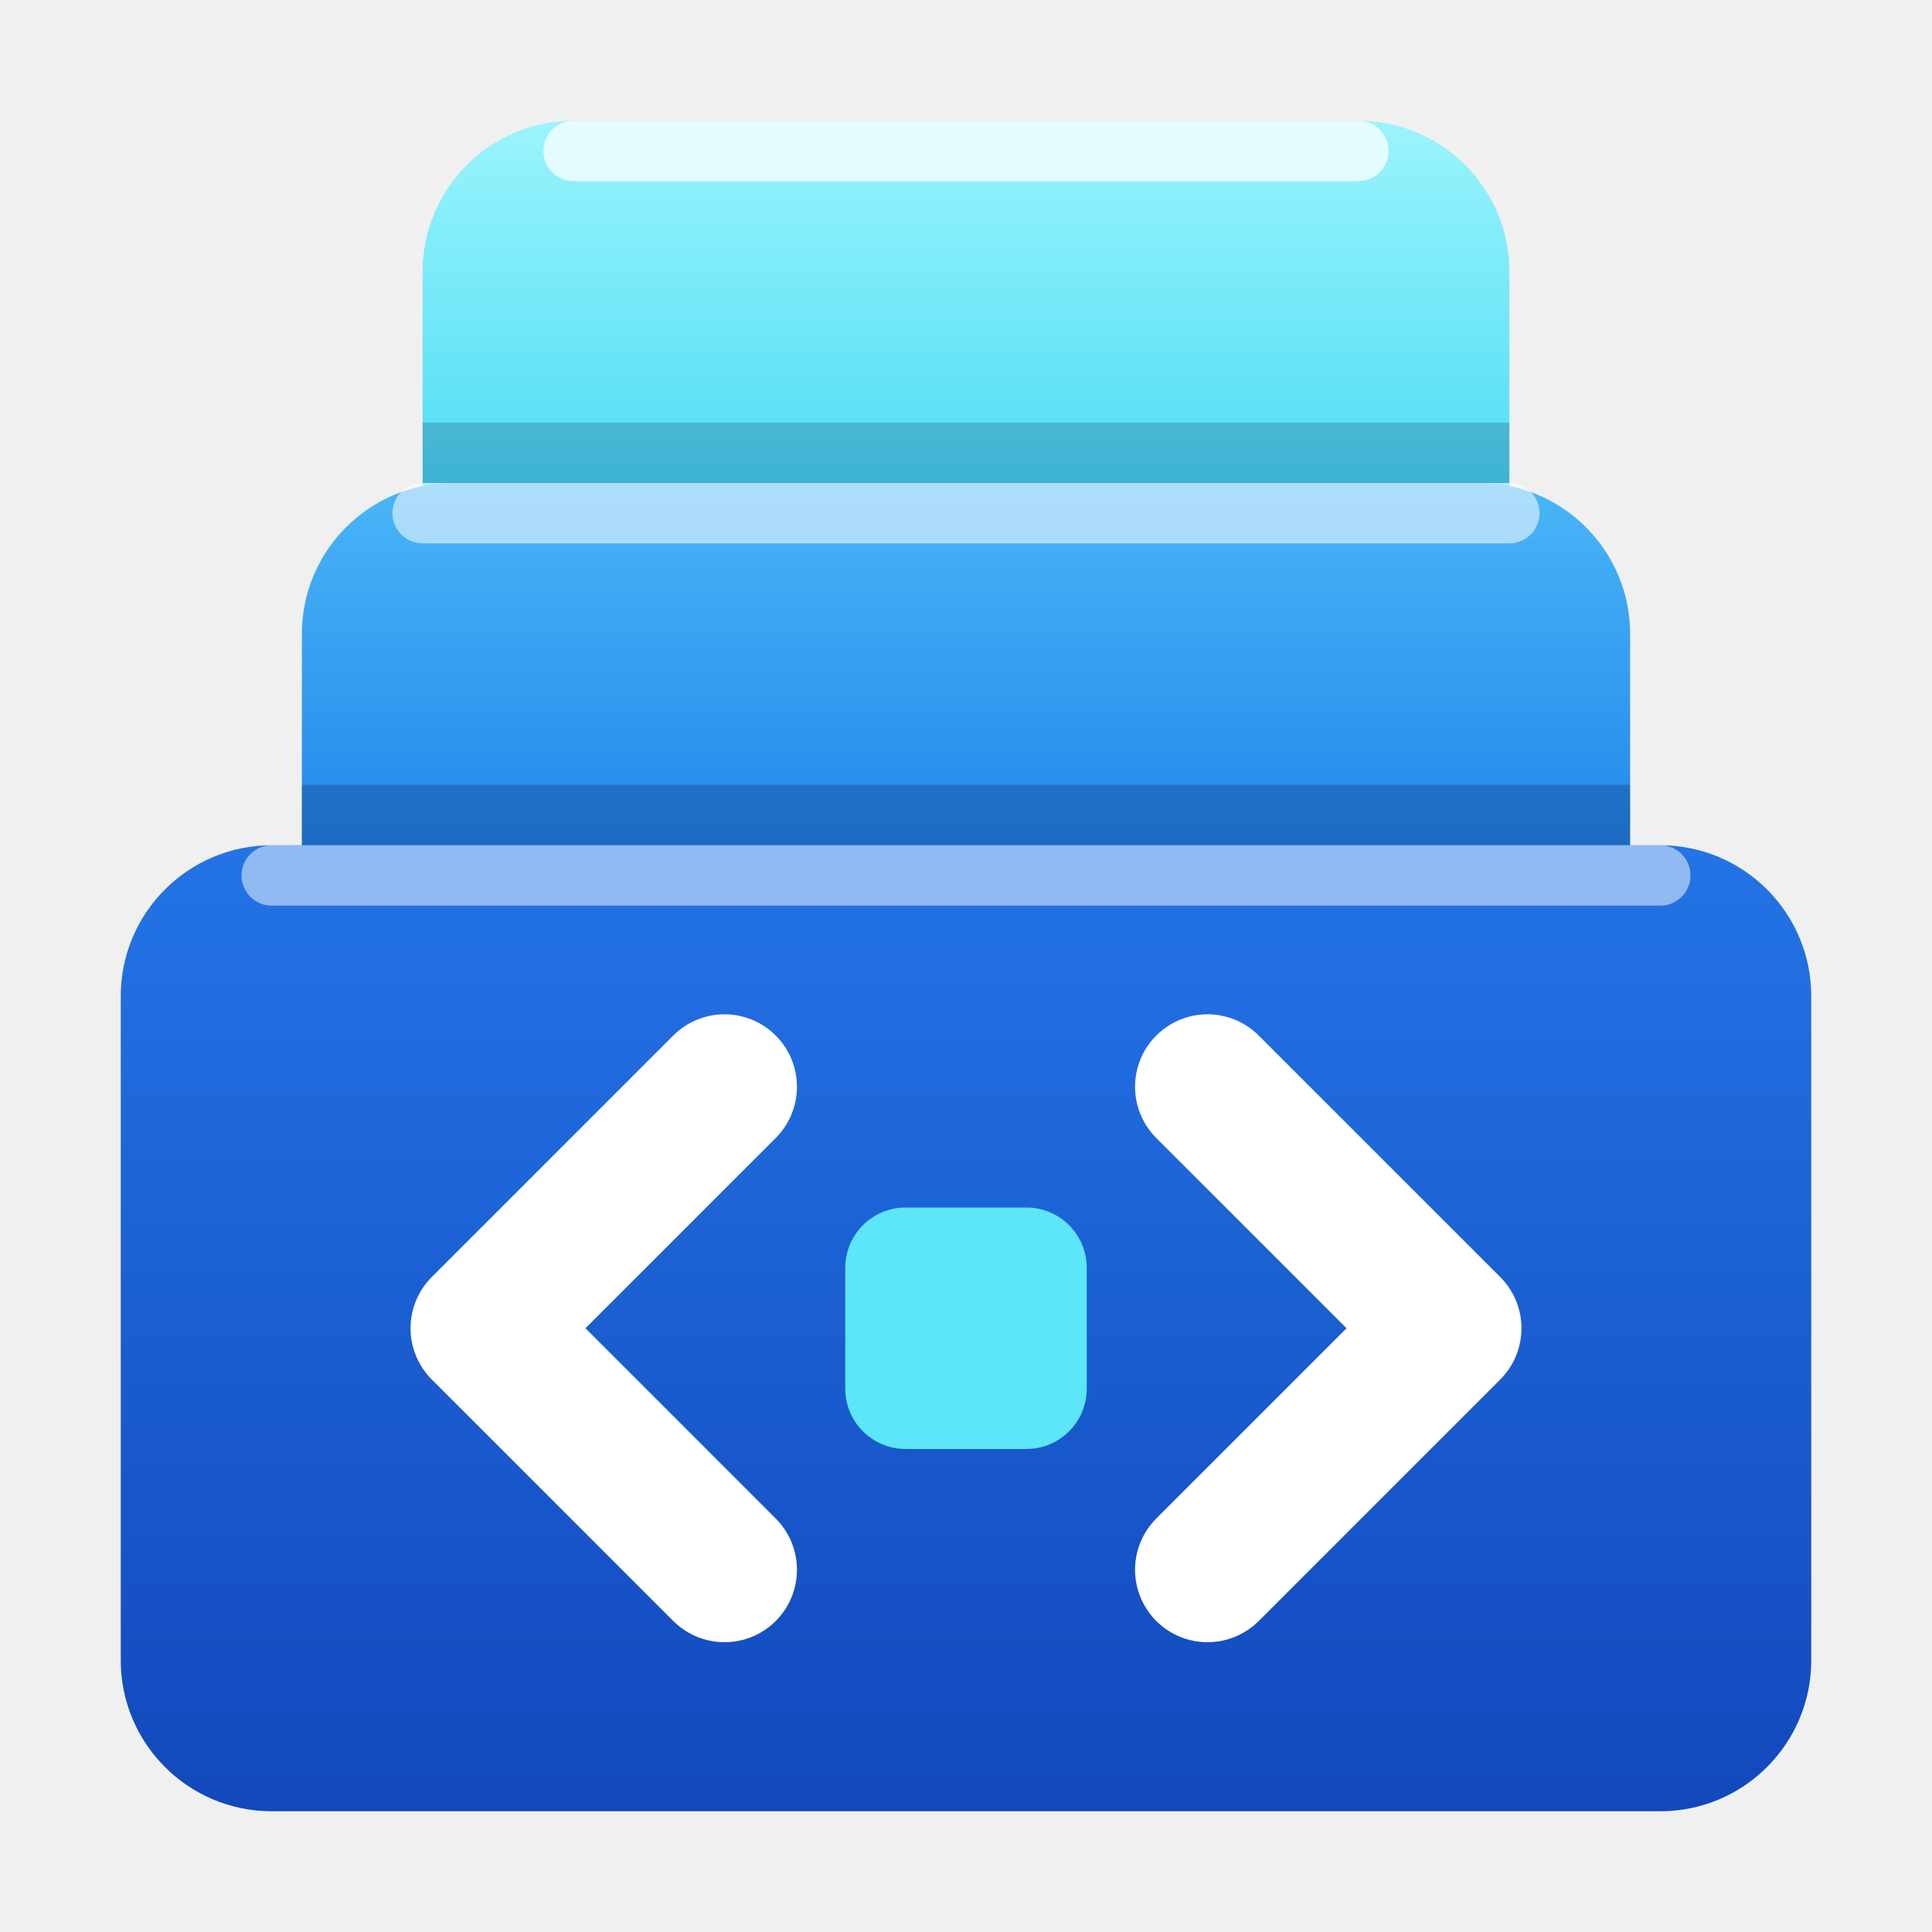
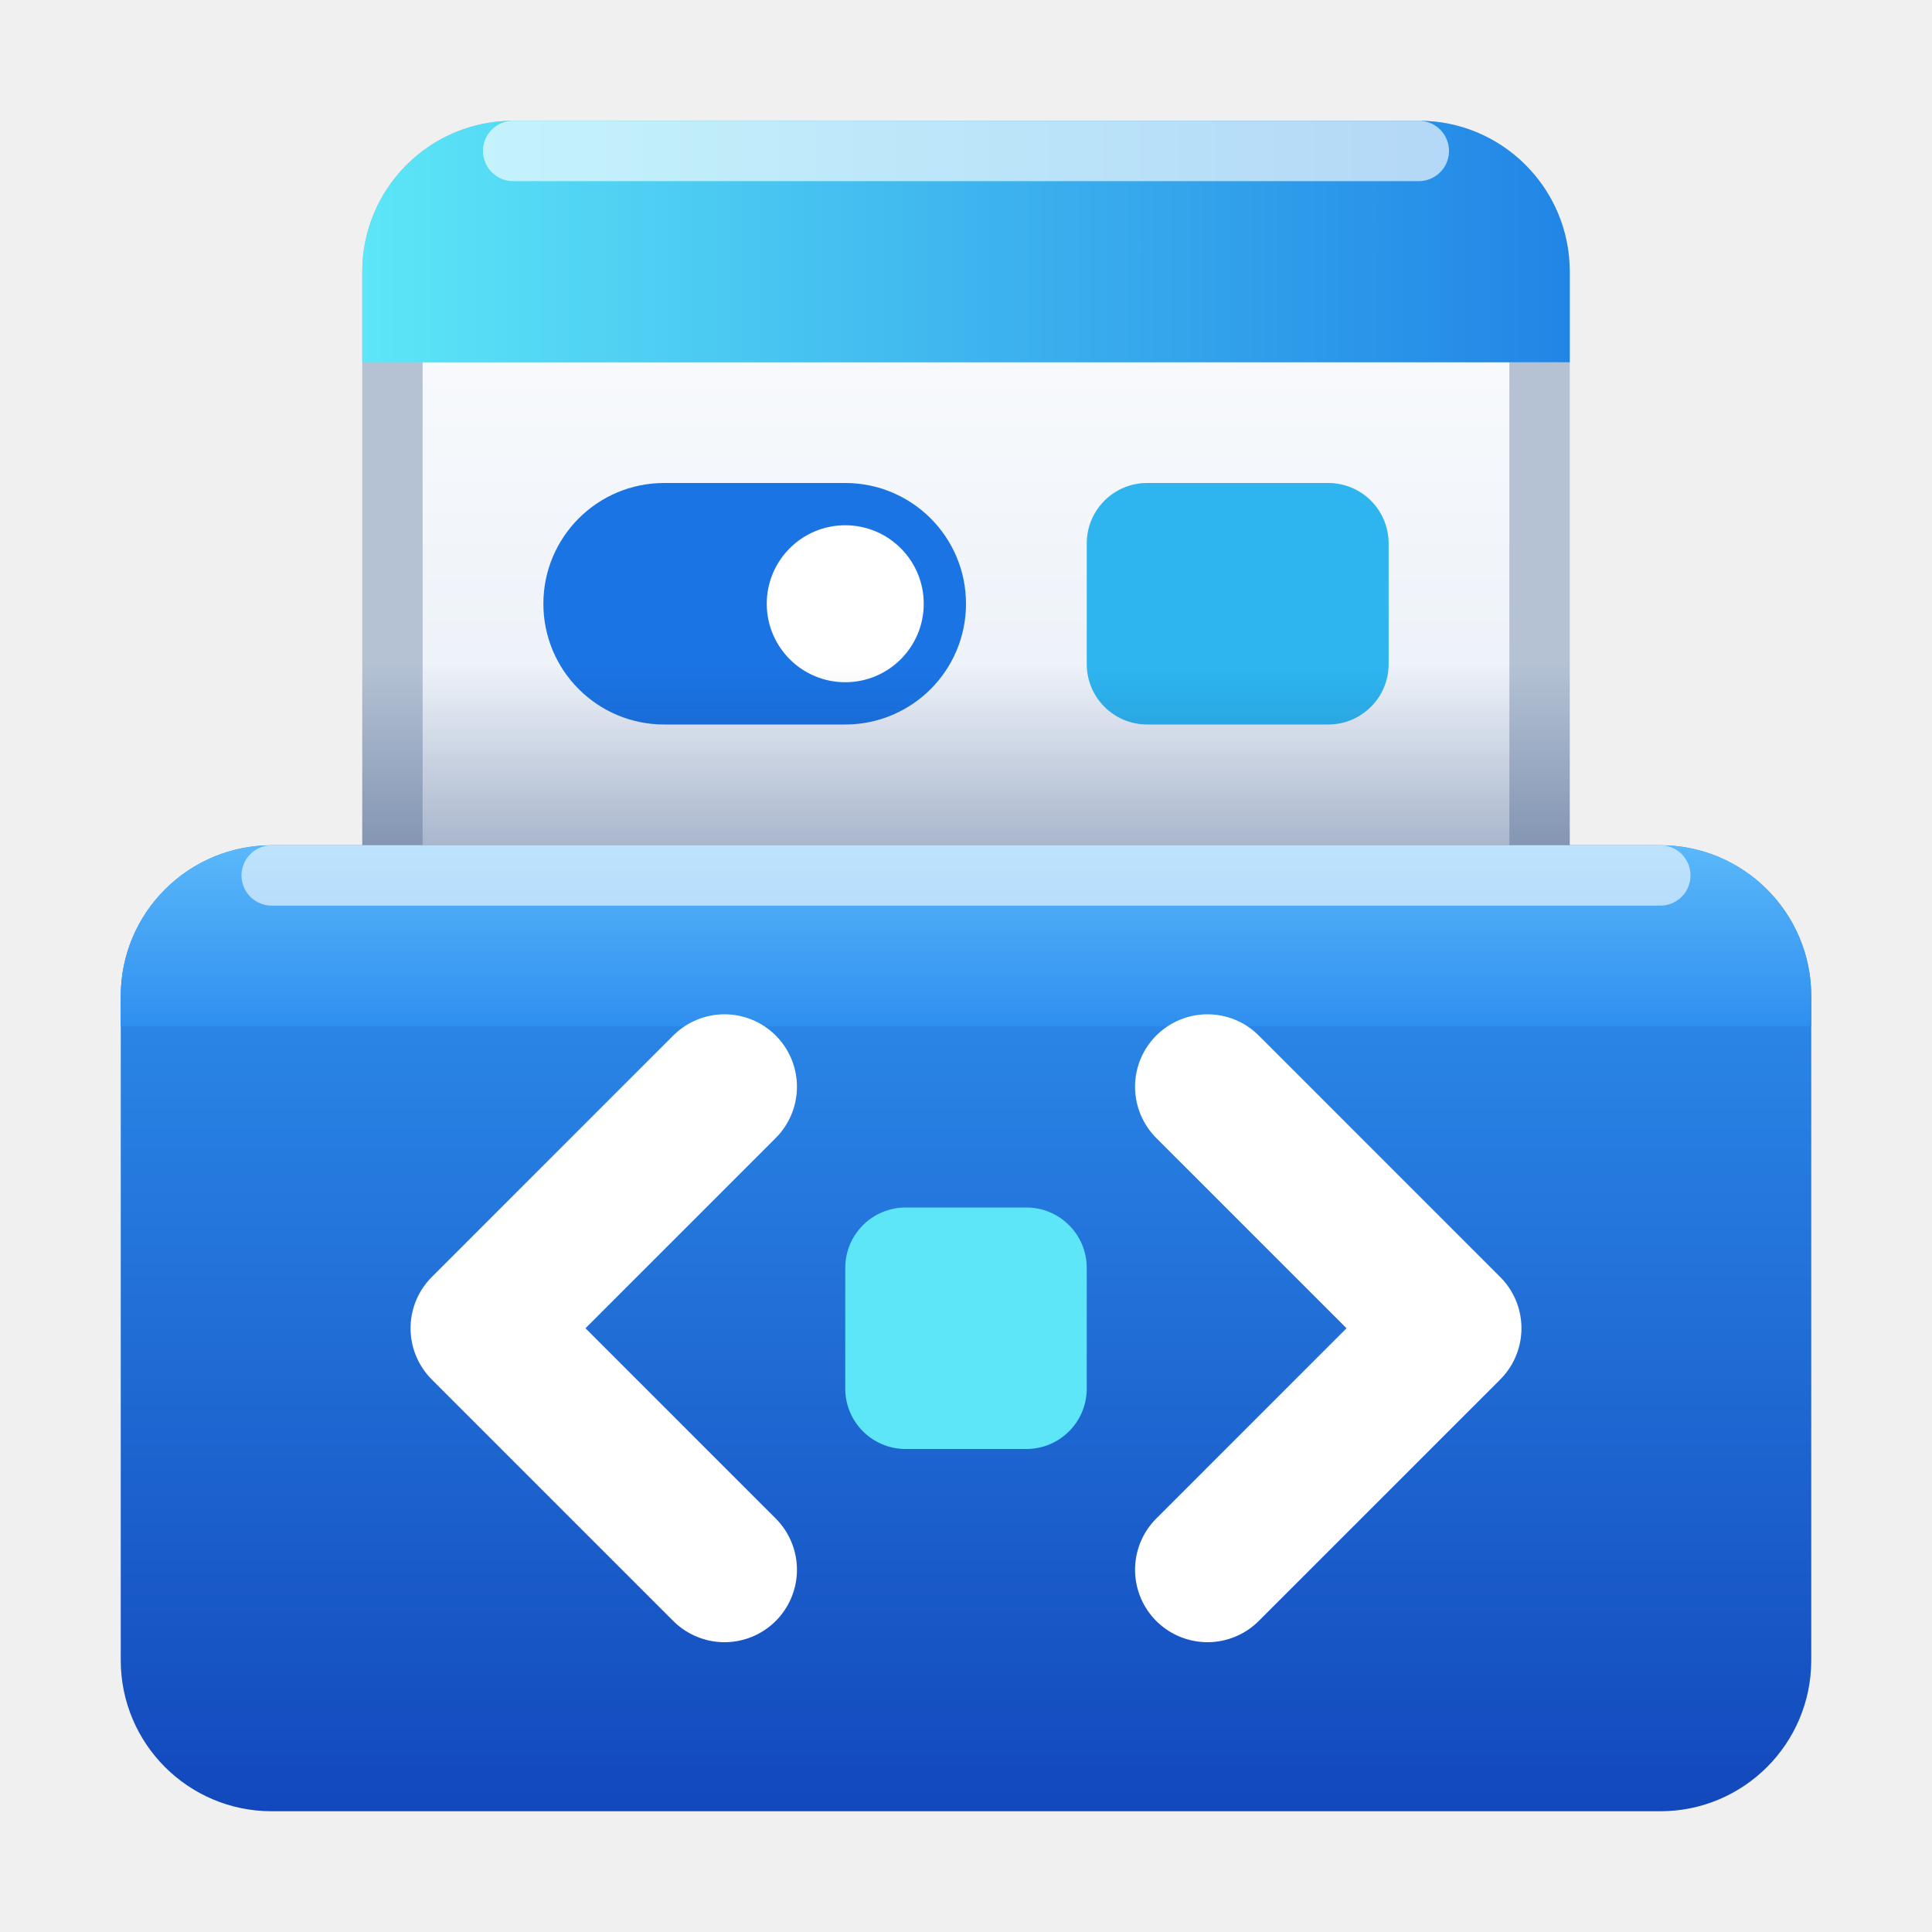
<svg xmlns="http://www.w3.org/2000/svg" viewBox="0 0 32 32" width="32" height="32">
  <defs>
-     <linearGradient id="t32a" x1="0" y1="2" x2="0" y2="8" gradientUnits="userSpaceOnUse">
-       <stop offset="0" stop-color="#9BF4FC" />
-       <stop offset="1" stop-color="#4FDDF5" />
+     <linearGradient id="k32w" x1="0" y1="2" x2="0" y2="15" gradientUnits="userSpaceOnUse">
+       <stop offset="0" stop-color="#FFFFFF" />
+       <stop offset="1" stop-color="#E6EDF6" />
    </linearGradient>
-     <linearGradient id="t32b" x1="0" y1="8" x2="0" y2="14" gradientUnits="userSpaceOnUse">
-       <stop offset="0" stop-color="#49B6F8" />
-       <stop offset="1" stop-color="#2387EA" />
+     <linearGradient id="k32t" x1="6" y1="0" x2="26" y2="0" gradientUnits="userSpaceOnUse">
+       <stop offset="0" stop-color="#5CE6F7" />
+       <stop offset="1" stop-color="#2185E6" />
    </linearGradient>
-     <linearGradient id="t32c" x1="0" y1="14" x2="0" y2="30" gradientUnits="userSpaceOnUse">
-       <stop offset="0" stop-color="#2374E6" />
+     <linearGradient id="k32b" x1="0" y1="14" x2="0" y2="30" gradientUnits="userSpaceOnUse">
+       <stop offset="0" stop-color="#2F93F0" />
      <stop offset="1" stop-color="#1248BC" />
    </linearGradient>
+     <linearGradient id="k32l" x1="0" y1="14" x2="0" y2="17" gradientUnits="userSpaceOnUse">
+       <stop offset="0" stop-color="#5AB8FA" />
+       <stop offset="1" stop-color="#2F8FEF" />
+     </linearGradient>
+     <linearGradient id="k32s" x1="0" y1="11" x2="0" y2="14" gradientUnits="userSpaceOnUse">
+       <stop offset="0" stop-color="#08245F" stop-opacity="0" />
+       <stop offset="1" stop-color="#08245F" stop-opacity="0.28" />
+     </linearGradient>
  </defs>
-   <path d="M9.5 2H22.5a2.5 2.5 0 0 1 2.5 2.5V9H7V4.5a2.5 2.5 0 0 1 2.5-2.5z" fill="url(#t32a)" />
-   <rect x="7" y="7" width="18" height="1" fill="#08245F" fill-opacity=".22" />
-   <path d="M9.5 2.5H22.5" stroke="#FFFFFF" stroke-opacity="0.75" stroke-linecap="round" />
-   <path d="M7.5 8H24.5a2.5 2.5 0 0 1 2.5 2.5V15H5V10.5a2.5 2.5 0 0 1 2.5-2.5z" fill="url(#t32b)" />
-   <rect x="5" y="13" width="22" height="1" fill="#08245F" fill-opacity=".28" />
-   <path d="M7 8.5H25" stroke="#FFFFFF" stroke-opacity="0.55" stroke-linecap="round" />
-   <rect x="2" y="14" width="28" height="16" rx="2.5" fill="url(#t32c)" />
-   <path d="M4.5 14.5H27.5" stroke="#FFFFFF" stroke-opacity="0.5" stroke-linecap="round" />
+   <path d="M8.5 2H23.5a2.5 2.5 0 0 1 2.5 2.5V15H6V4.5a2.5 2.5 0 0 1 2.5-2.5z" fill="#B4C2D4" />
+   <rect x="7" y="6" width="18" height="9" fill="url(#k32w)" />
+   <path d="M8.5 2H23.5a2.5 2.5 0 0 1 2.5 2.5V6H6V4.5a2.5 2.5 0 0 1 2.5-2.5z" fill="url(#k32t)" />
+   <path d="M8.5 2.5H23.5" stroke="#FFFFFF" stroke-opacity="0.65" stroke-linecap="round" />
+   <rect x="9" y="8" width="7" height="4" rx="2" fill="#1B74E4" />
+   <circle cx="14" cy="10" r="1.3" fill="#FFFFFF" />
+   <rect x="18" y="8" width="5" height="4" rx="1" fill="#2EB5F0" />
+   <rect x="6" y="11" width="20" height="3" fill="url(#k32s)" />
+   <rect x="2" y="14" width="28" height="16" rx="2.5" fill="url(#k32b)" />
+   <path d="M4.5 14H27.5a2.5 2.5 0 0 1 2.5 2.5V17H2V16.5a2.5 2.5 0 0 1 2.5-2.5z" fill="url(#k32l)" />
+   <path d="M4.5 14.5H27.5" stroke="#FFFFFF" stroke-opacity="0.6" stroke-linecap="round" />
  <path d="M12 18 8 22 12 26M20 18 24 22 20 26" fill="none" stroke="#FFFFFF" stroke-width="2.4" stroke-linecap="round" stroke-linejoin="round" />
  <rect x="14.0" y="20.0" width="4.0" height="4.0" rx="1" fill="#5CE6F7" />
</svg>
